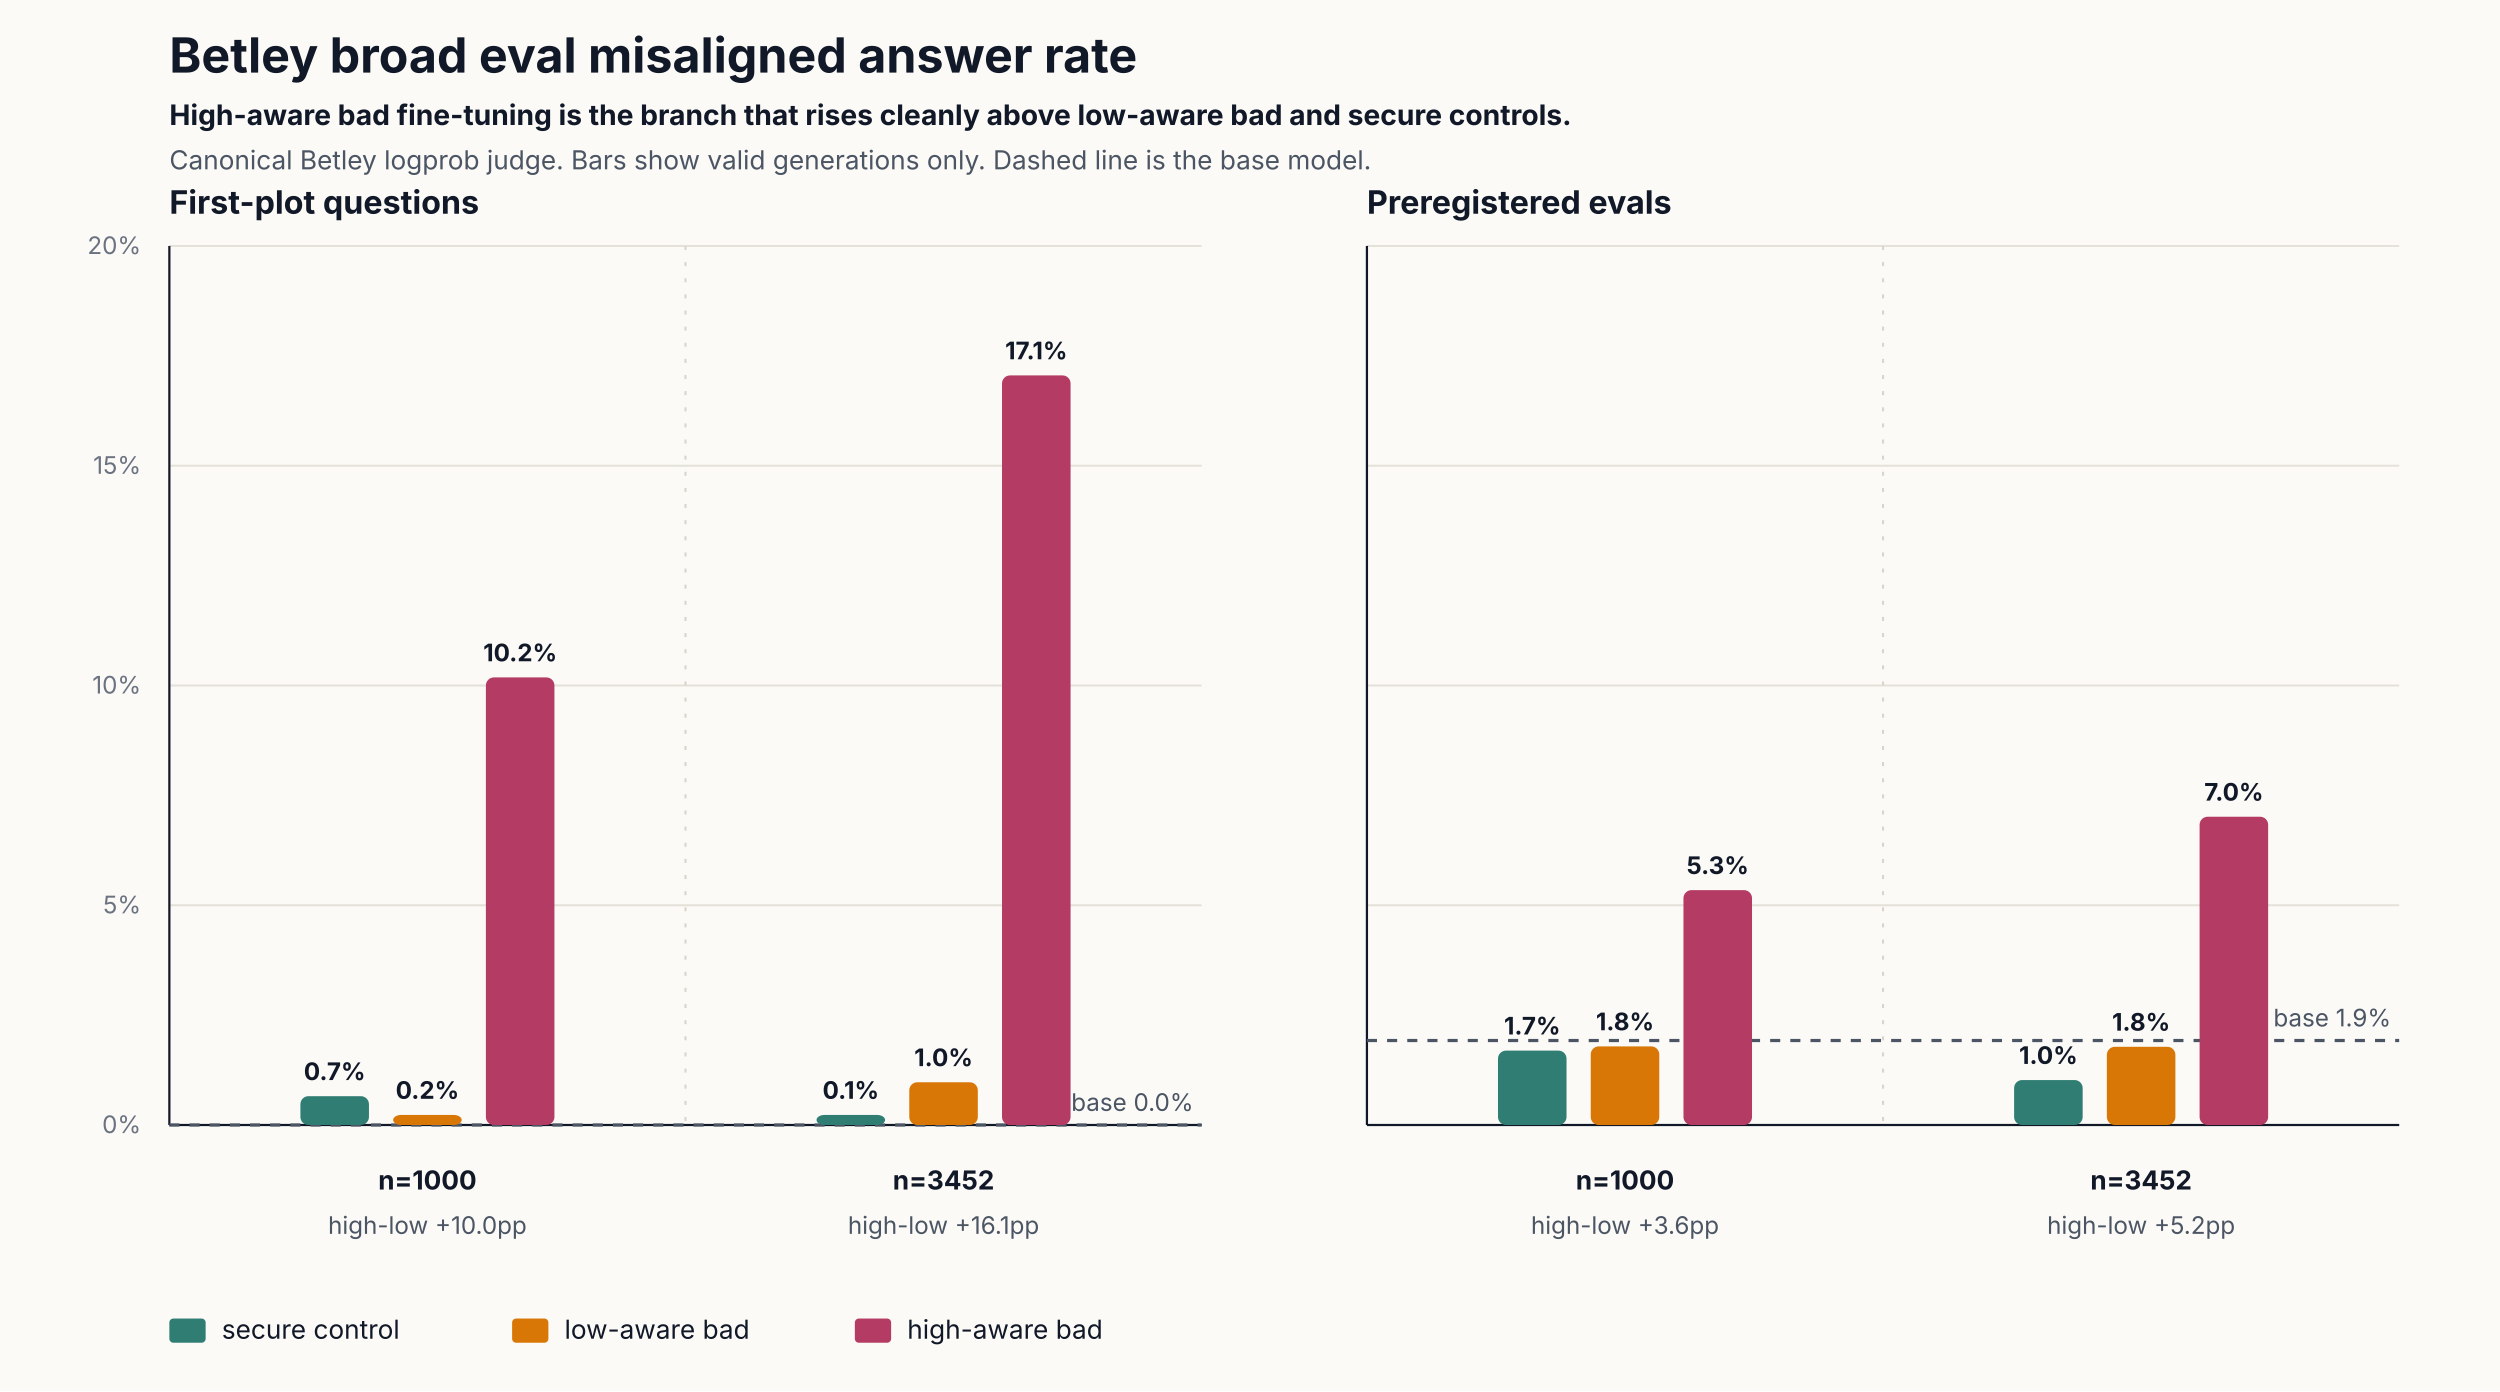
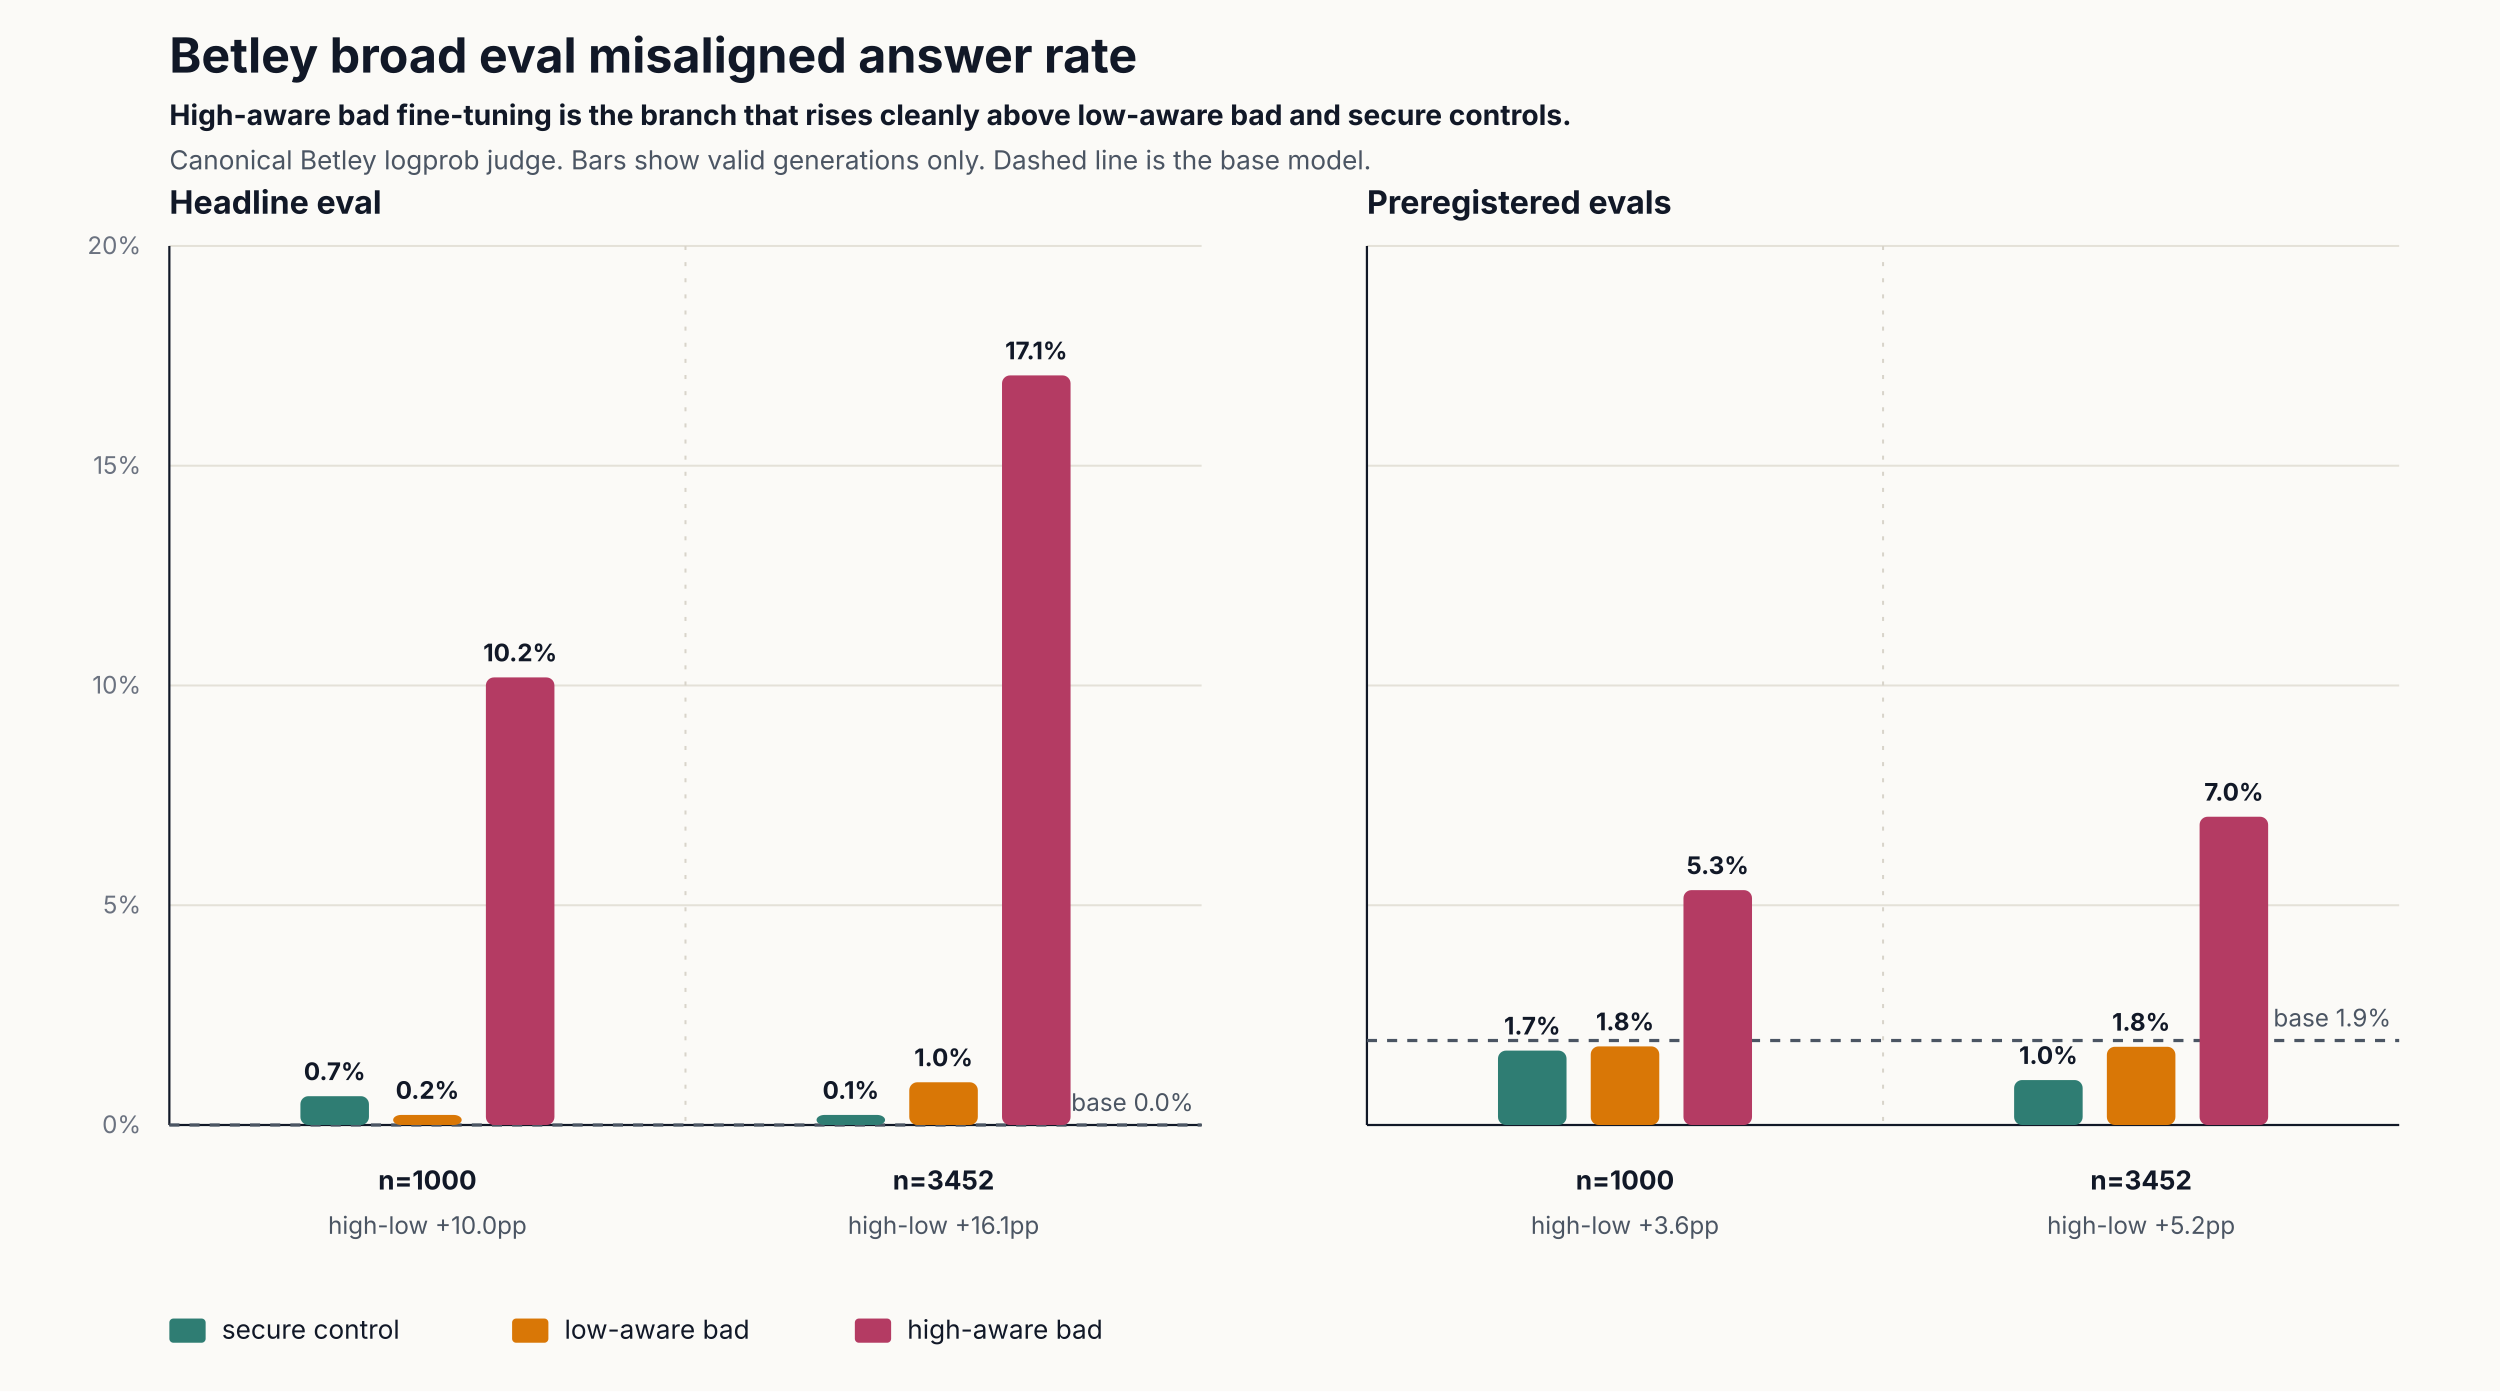
<svg xmlns="http://www.w3.org/2000/svg" width="1240" height="690" viewBox="0 0 1240 690">
  <rect x="0" y="0" width="1240" height="690" fill="#fbfaf7" />
  <text x="84" y="36" font-family="Inter, Helvetica, Arial, sans-serif" font-size="24" font-weight="750" fill="#111827">Betley broad eval misaligned answer rate</text>
  <text x="84" y="62" font-family="Inter, Helvetica, Arial, sans-serif" font-size="14" font-weight="650" fill="#111827">High-aware bad fine-tuning is the branch that rises cleanly above low-aware bad and secure controls.</text>
  <text x="84" y="84" font-family="Inter, Helvetica, Arial, sans-serif" font-size="13" fill="#4b5563">Canonical Betley logprob judge. Bars show valid generations only. Dashed line is the base model.</text>
  <text x="70" y="562.0" font-family="Inter, Helvetica, Arial, sans-serif" font-size="12" text-anchor="end" fill="#6b7280">0%</text>
  <line x1="84.0" y1="558.0" x2="596.0" y2="558.0" stroke="#e4e1d8" stroke-width="1" />
  <line x1="678.0" y1="558.0" x2="1190.0" y2="558.0" stroke="#e4e1d8" stroke-width="1" />
  <text x="70" y="453.0" font-family="Inter, Helvetica, Arial, sans-serif" font-size="12" text-anchor="end" fill="#6b7280">5%</text>
  <line x1="84.0" y1="449.0" x2="596.0" y2="449.0" stroke="#e4e1d8" stroke-width="1" />
  <line x1="678.0" y1="449.0" x2="1190.0" y2="449.0" stroke="#e4e1d8" stroke-width="1" />
  <text x="70" y="344.0" font-family="Inter, Helvetica, Arial, sans-serif" font-size="12" text-anchor="end" fill="#6b7280">10%</text>
  <line x1="84.0" y1="340.0" x2="596.0" y2="340.0" stroke="#e4e1d8" stroke-width="1" />
  <line x1="678.0" y1="340.0" x2="1190.0" y2="340.0" stroke="#e4e1d8" stroke-width="1" />
  <text x="70" y="235.0" font-family="Inter, Helvetica, Arial, sans-serif" font-size="12" text-anchor="end" fill="#6b7280">15%</text>
  <line x1="84.0" y1="231.0" x2="596.0" y2="231.0" stroke="#e4e1d8" stroke-width="1" />
  <line x1="678.0" y1="231.0" x2="1190.0" y2="231.0" stroke="#e4e1d8" stroke-width="1" />
  <text x="70" y="126.0" font-family="Inter, Helvetica, Arial, sans-serif" font-size="12" text-anchor="end" fill="#6b7280">20%</text>
  <line x1="84.0" y1="122.0" x2="596.0" y2="122.0" stroke="#e4e1d8" stroke-width="1" />
  <line x1="678.0" y1="122.0" x2="1190.0" y2="122.0" stroke="#e4e1d8" stroke-width="1" />
-   <text x="84.0" y="106" font-family="Inter, Helvetica, Arial, sans-serif" font-size="16" font-weight="700" fill="#111827">First-plot questions</text>
+   <text x="84.0" y="106" font-family="Inter, Helvetica, Arial, sans-serif" font-size="16" font-weight="700" fill="#111827">Headline eval</text>
  <line x1="84.0" y1="558.0" x2="596.0" y2="558.0" stroke="#111827" stroke-width="1.1" />
  <line x1="84.0" y1="122.0" x2="84.0" y2="558.0" stroke="#111827" stroke-width="1.1" />
  <line x1="340.0" y1="122.0" x2="340.0" y2="558.0" stroke="#d8d4ca" stroke-width="1" stroke-dasharray="2 6" />
  <line x1="84.0" y1="558.0" x2="596.0" y2="558.0" stroke="#4b5563" stroke-width="1.6" stroke-dasharray="5 5" />
  <text x="592.0" y="551.0" font-family="Inter, Helvetica, Arial, sans-serif" font-size="12" text-anchor="end" fill="#4b5563">base 0.0%</text>
  <text x="212.0" y="590.0" font-family="Inter, Helvetica, Arial, sans-serif" font-size="13" font-weight="650" text-anchor="middle" fill="#111827">n=1000</text>
  <rect x="149.0" y="543.7" width="34" height="14.3" rx="4" fill="#2f7d73" />
  <text x="166.0" y="535.7" font-family="Inter, Helvetica, Arial, sans-serif" font-size="12" font-weight="650" text-anchor="middle" fill="#111827">0.7%</text>
  <rect x="195.0" y="553.0" width="34" height="5.0" rx="4" fill="#d97706" />
  <text x="212.0" y="545.0" font-family="Inter, Helvetica, Arial, sans-serif" font-size="12" font-weight="650" text-anchor="middle" fill="#111827">0.2%</text>
  <rect x="241.0" y="336.0" width="34" height="222.0" rx="4" fill="#b43b63" />
  <text x="258.0" y="328.0" font-family="Inter, Helvetica, Arial, sans-serif" font-size="12" font-weight="650" text-anchor="middle" fill="#111827">10.2%</text>
  <text x="468.0" y="590.0" font-family="Inter, Helvetica, Arial, sans-serif" font-size="13" font-weight="650" text-anchor="middle" fill="#111827">n=3452</text>
  <rect x="405.0" y="553.0" width="34" height="5.0" rx="4" fill="#2f7d73" />
  <text x="422.0" y="545.0" font-family="Inter, Helvetica, Arial, sans-serif" font-size="12" font-weight="650" text-anchor="middle" fill="#111827">0.1%</text>
  <rect x="451.0" y="536.8" width="34" height="21.2" rx="4" fill="#d97706" />
  <text x="468.0" y="528.8" font-family="Inter, Helvetica, Arial, sans-serif" font-size="12" font-weight="650" text-anchor="middle" fill="#111827">1.0%</text>
  <rect x="497.0" y="186.2" width="34" height="371.8" rx="4" fill="#b43b63" />
  <text x="514.0" y="178.2" font-family="Inter, Helvetica, Arial, sans-serif" font-size="12" font-weight="650" text-anchor="middle" fill="#111827">17.1%</text>
  <text x="212.0" y="612.0" font-family="Inter, Helvetica, Arial, sans-serif" font-size="12" text-anchor="middle" fill="#4b5563">high-low +10.0pp</text>
  <text x="468.0" y="612.0" font-family="Inter, Helvetica, Arial, sans-serif" font-size="12" text-anchor="middle" fill="#4b5563">high-low +16.1pp</text>
  <text x="678.0" y="106" font-family="Inter, Helvetica, Arial, sans-serif" font-size="16" font-weight="700" fill="#111827">Preregistered evals</text>
  <line x1="678.0" y1="558.0" x2="1190.0" y2="558.0" stroke="#111827" stroke-width="1.1" />
  <line x1="678.0" y1="122.0" x2="678.0" y2="558.0" stroke="#111827" stroke-width="1.1" />
  <line x1="934.0" y1="122.0" x2="934.0" y2="558.0" stroke="#d8d4ca" stroke-width="1" stroke-dasharray="2 6" />
  <line x1="678.0" y1="516.1" x2="1190.0" y2="516.1" stroke="#4b5563" stroke-width="1.6" stroke-dasharray="5 5" />
  <text x="1186.0" y="509.1" font-family="Inter, Helvetica, Arial, sans-serif" font-size="12" text-anchor="end" fill="#4b5563">base 1.9%</text>
  <text x="806.0" y="590.0" font-family="Inter, Helvetica, Arial, sans-serif" font-size="13" font-weight="650" text-anchor="middle" fill="#111827">n=1000</text>
  <rect x="743.0" y="521.1" width="34" height="36.9" rx="4" fill="#2f7d73" />
  <text x="760.0" y="513.1" font-family="Inter, Helvetica, Arial, sans-serif" font-size="12" font-weight="650" text-anchor="middle" fill="#111827">1.7%</text>
  <rect x="789.0" y="519.0" width="34" height="39.0" rx="4" fill="#d97706" />
  <text x="806.0" y="511.0" font-family="Inter, Helvetica, Arial, sans-serif" font-size="12" font-weight="650" text-anchor="middle" fill="#111827">1.8%</text>
  <rect x="835.0" y="441.5" width="34" height="116.5" rx="4" fill="#b43b63" />
  <text x="852.0" y="433.5" font-family="Inter, Helvetica, Arial, sans-serif" font-size="12" font-weight="650" text-anchor="middle" fill="#111827">5.3%</text>
  <text x="1062.0" y="590.0" font-family="Inter, Helvetica, Arial, sans-serif" font-size="13" font-weight="650" text-anchor="middle" fill="#111827">n=3452</text>
  <rect x="999.0" y="535.7" width="34" height="22.3" rx="4" fill="#2f7d73" />
  <text x="1016.0" y="527.7" font-family="Inter, Helvetica, Arial, sans-serif" font-size="12" font-weight="650" text-anchor="middle" fill="#111827">1.0%</text>
  <rect x="1045.0" y="519.2" width="34" height="38.8" rx="4" fill="#d97706" />
  <text x="1062.0" y="511.2" font-family="Inter, Helvetica, Arial, sans-serif" font-size="12" font-weight="650" text-anchor="middle" fill="#111827">1.8%</text>
  <rect x="1091.0" y="405.1" width="34" height="152.9" rx="4" fill="#b43b63" />
  <text x="1108.0" y="397.1" font-family="Inter, Helvetica, Arial, sans-serif" font-size="12" font-weight="650" text-anchor="middle" fill="#111827">7.0%</text>
  <text x="806.0" y="612.0" font-family="Inter, Helvetica, Arial, sans-serif" font-size="12" text-anchor="middle" fill="#4b5563">high-low +3.6pp</text>
  <text x="1062.0" y="612.0" font-family="Inter, Helvetica, Arial, sans-serif" font-size="12" text-anchor="middle" fill="#4b5563">high-low +5.2pp</text>
  <rect x="84.0" y="654.0" width="18" height="12" rx="2" fill="#2f7d73" />
  <text x="110.0" y="664.0" font-family="Inter, Helvetica, Arial, sans-serif" font-size="13" fill="#111827">secure control</text>
  <rect x="254.0" y="654.0" width="18" height="12" rx="2" fill="#d97706" />
  <text x="280.0" y="664.0" font-family="Inter, Helvetica, Arial, sans-serif" font-size="13" fill="#111827">low-aware bad</text>
  <rect x="424.0" y="654.0" width="18" height="12" rx="2" fill="#b43b63" />
  <text x="450.0" y="664.0" font-family="Inter, Helvetica, Arial, sans-serif" font-size="13" fill="#111827">high-aware bad</text>
</svg>
